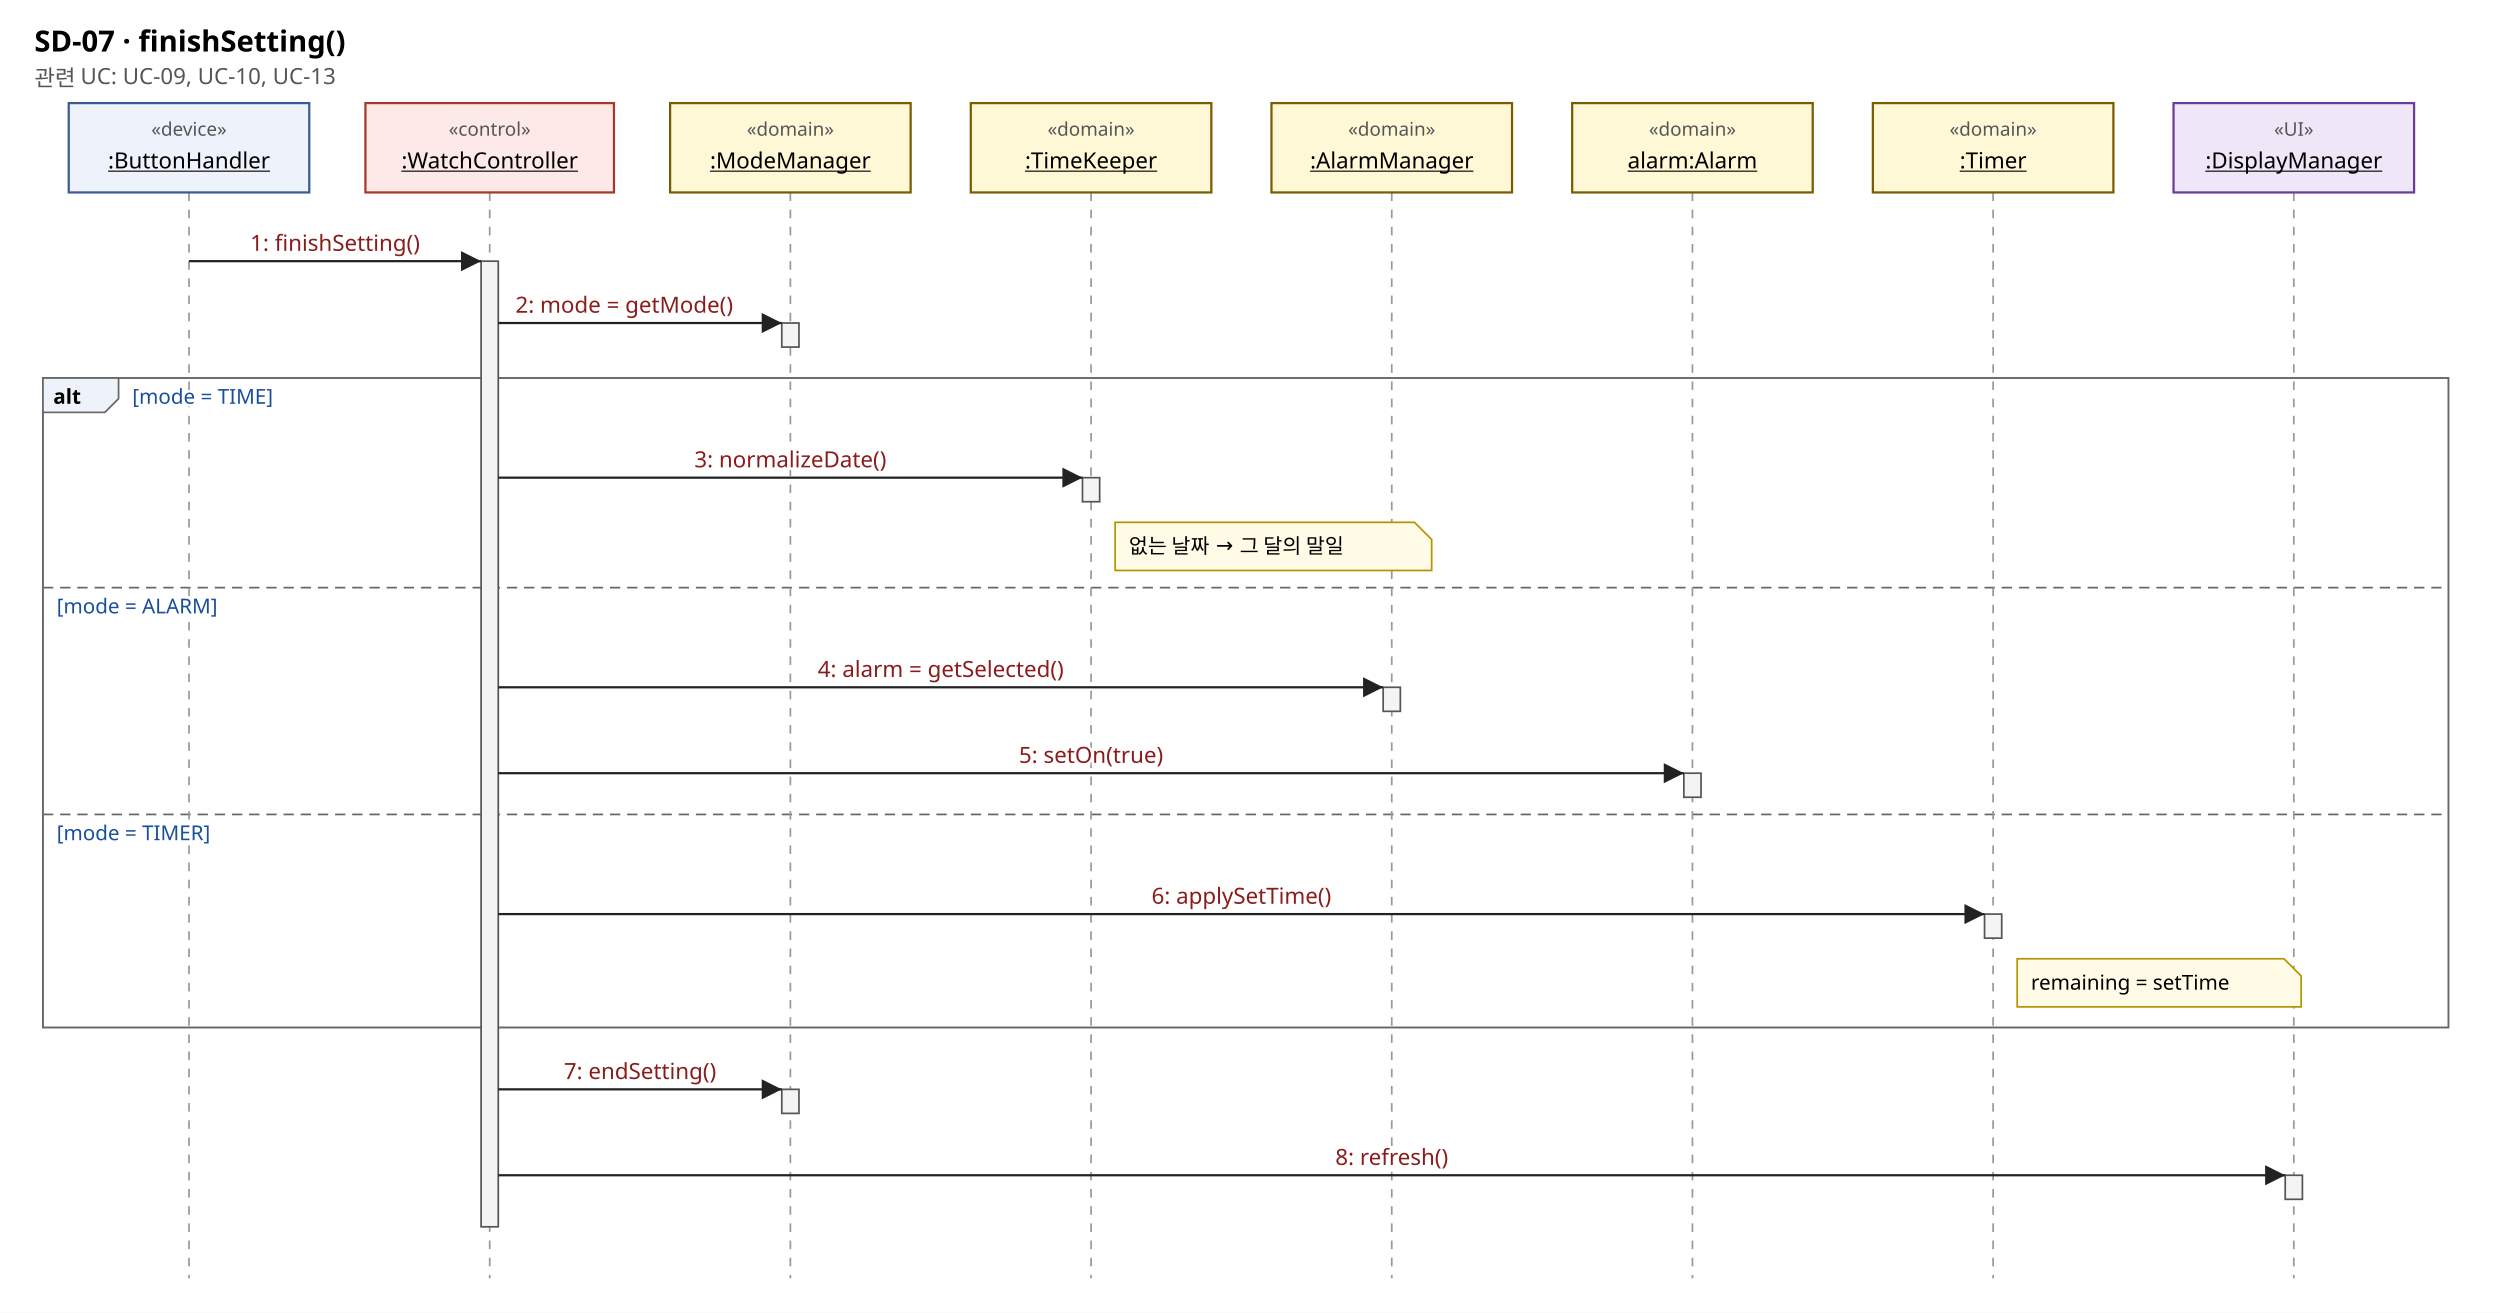
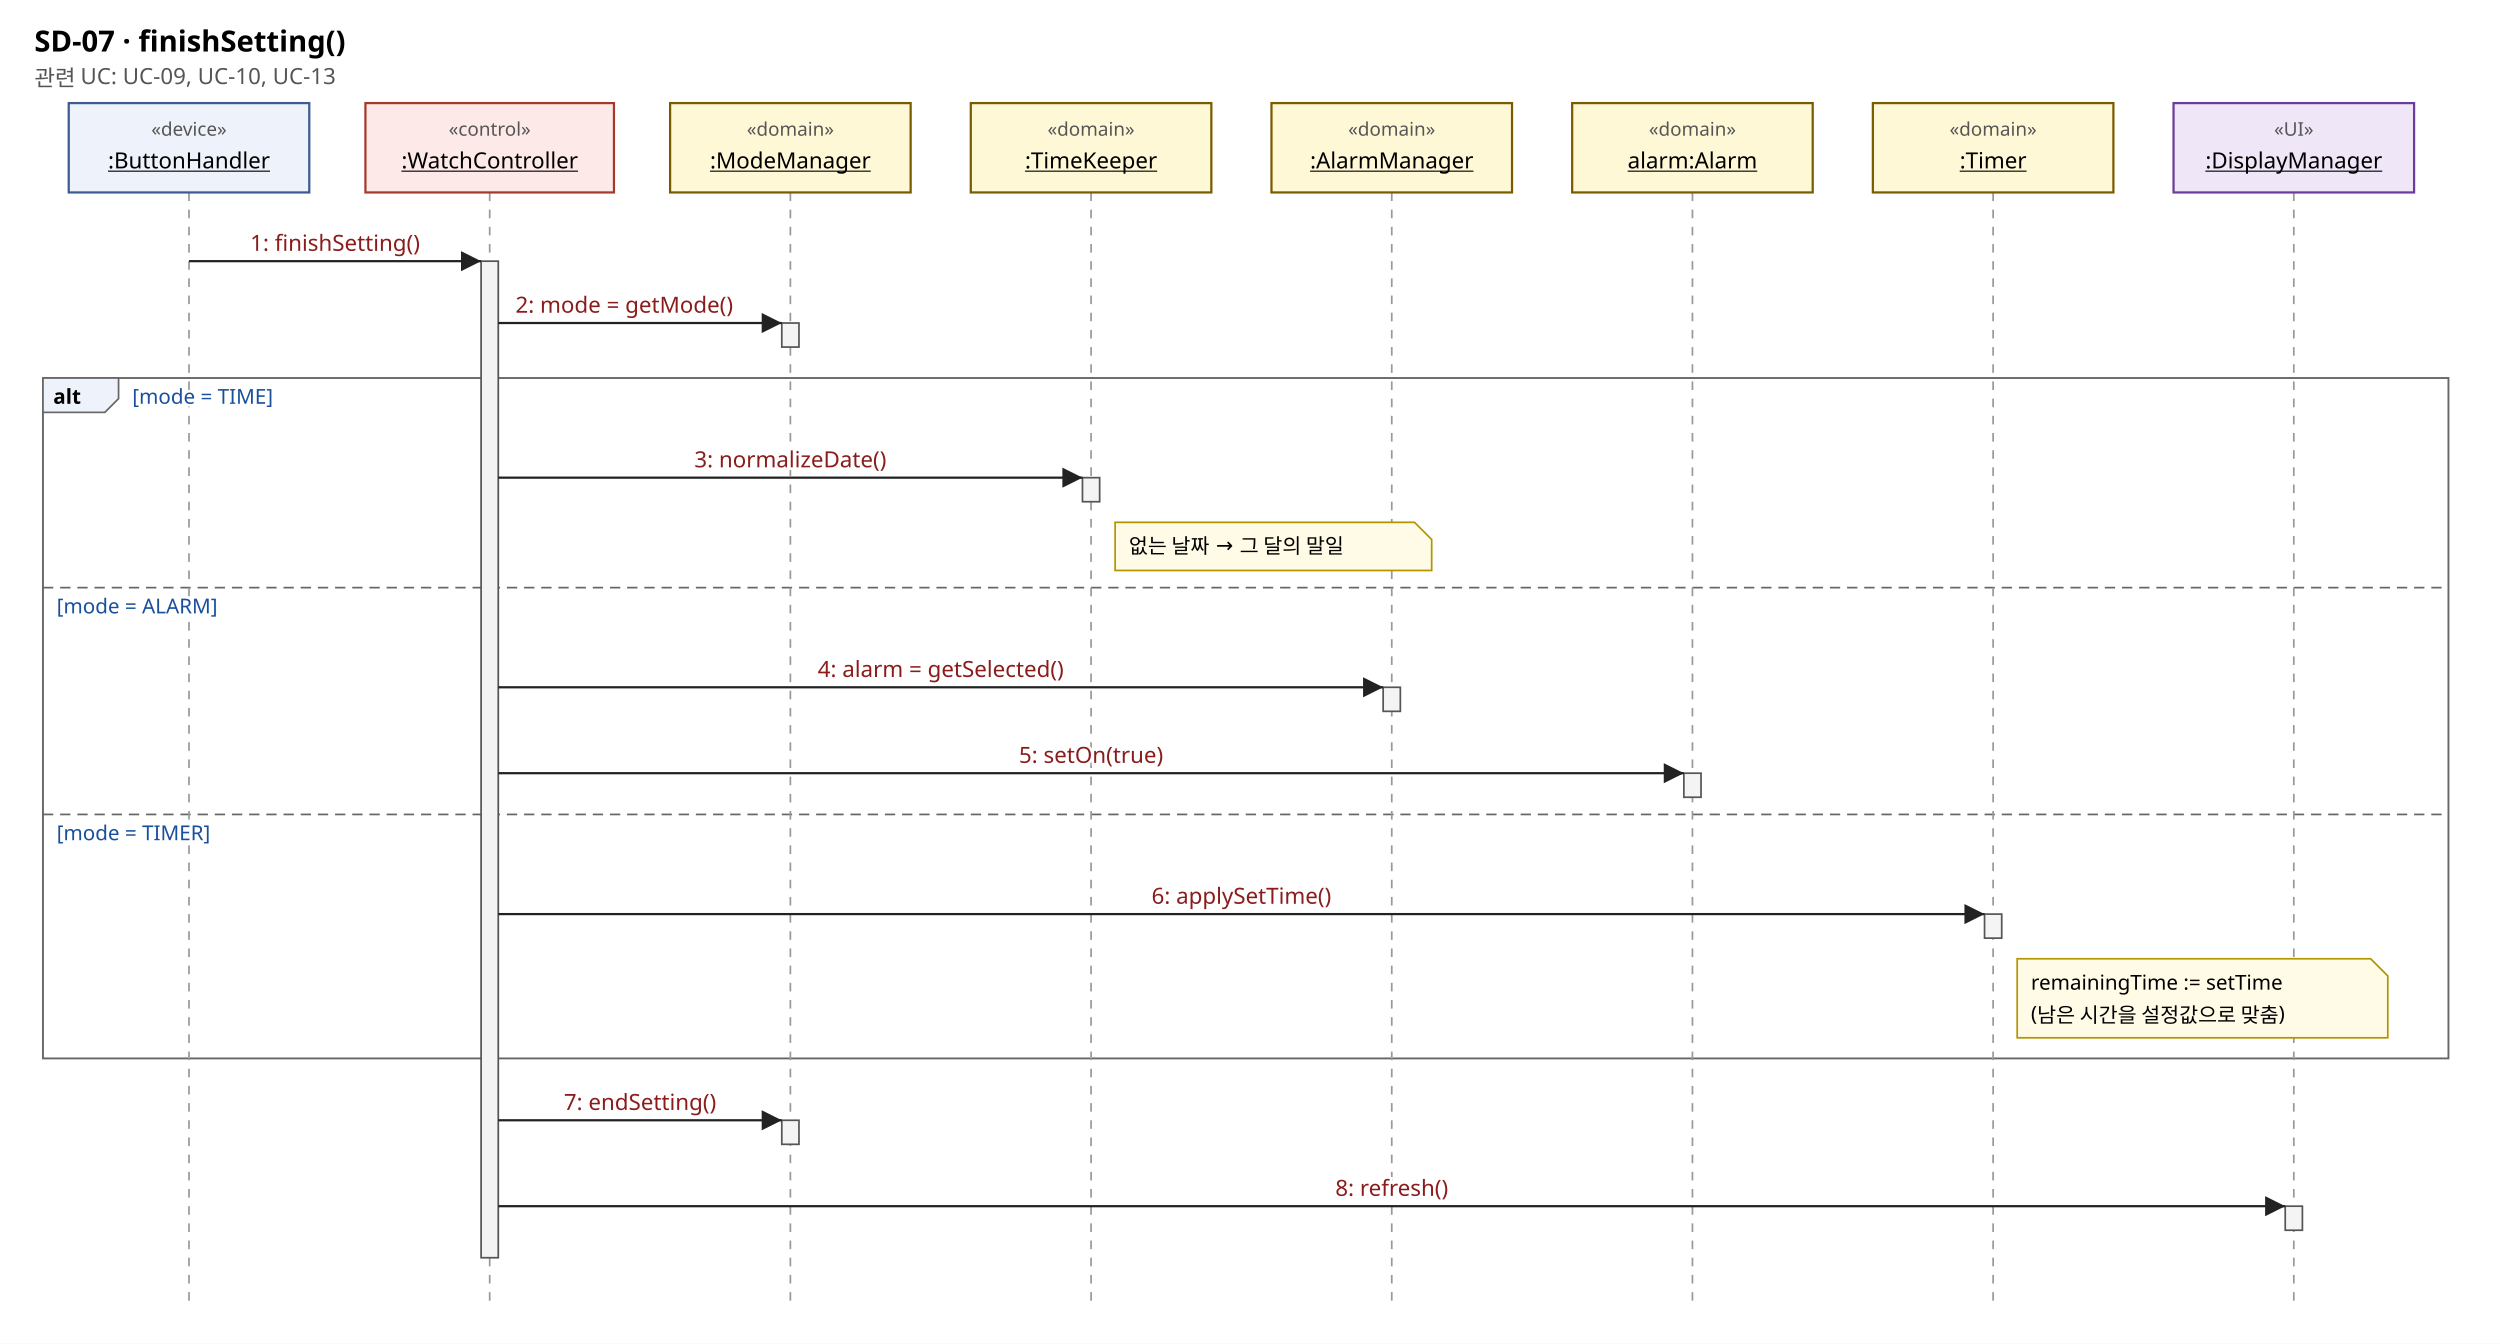
- <svg xmlns="http://www.w3.org/2000/svg" width="1455" height="764" viewBox="0 0 1455 764" font-family="Malgun Gothic, Apple SD Gothic Neo, Noto Sans KR, WenQuanYi Zen Hei, sans-serif">
+ <svg xmlns="http://www.w3.org/2000/svg" width="1455" height="782" viewBox="0 0 1455 782" font-family="Malgun Gothic, Apple SD Gothic Neo, Noto Sans KR, WenQuanYi Zen Hei, sans-serif">
  <defs>
    <marker id="f" viewBox="0 0 10 10" refX="10" refY="5" markerWidth="9" markerHeight="9" orient="auto">
      <path d="M0,0 L10,5 L0,10 z" fill="#222" />
    </marker>
  </defs>
-   <rect width="1455" height="764" fill="#fff" />
+   <rect width="1455" height="782" fill="#fff" />
  <text x="20" y="30" font-size="17" font-weight="bold">SD-07 · finishSetting()</text>
  <text x="20" y="50" font-size="13" fill="#555">관련 UC: UC-09, UC-10, UC-13</text>
-   <rect x="25" y="220" width="1400" height="378" fill="none" stroke="#666" stroke-width="1.1" />
+   <rect x="25" y="220" width="1400" height="396" fill="none" stroke="#666" stroke-width="1.1" />
  <path d="M25,220 h44 v12 l-8,8 h-36 z" fill="#eef2fa" stroke="#666" />
  <text x="31" y="235" font-size="12" font-weight="bold">alt</text>
  <line x1="25" y1="342" x2="1425" y2="342" stroke="#666" stroke-dasharray="6 4" />
  <line x1="25" y1="474" x2="1425" y2="474" stroke="#666" stroke-dasharray="6 4" />
-   <line x1="110" y1="112" x2="110" y2="744" stroke="#999" stroke-dasharray="5 5" />
+   <line x1="110" y1="112" x2="110" y2="762" stroke="#999" stroke-dasharray="5 5" />
  <rect x="40.0" y="60" width="140" height="52" fill="#eef2fa" stroke="#3b5b92" stroke-width="1.3" />
  <text x="110" y="79" text-anchor="middle" font-size="11" fill="#555">«device»</text>
  <text x="110" y="98" text-anchor="middle" font-size="13" text-decoration="underline">:ButtonHandler</text>
-   <line x1="285" y1="112" x2="285" y2="744" stroke="#999" stroke-dasharray="5 5" />
+   <line x1="285" y1="112" x2="285" y2="762" stroke="#999" stroke-dasharray="5 5" />
  <rect x="212.68" y="60" width="144.64" height="52" fill="#fde9e7" stroke="#a33a2c" stroke-width="1.3" />
  <text x="285" y="79" text-anchor="middle" font-size="11" fill="#555">«control»</text>
  <text x="285" y="98" text-anchor="middle" font-size="13" text-decoration="underline">:WatchController</text>
-   <line x1="460" y1="112" x2="460" y2="744" stroke="#999" stroke-dasharray="5 5" />
+   <line x1="460" y1="112" x2="460" y2="762" stroke="#999" stroke-dasharray="5 5" />
  <rect x="390.0" y="60" width="140" height="52" fill="#fff8d6" stroke="#7a5c00" stroke-width="1.3" />
  <text x="460" y="79" text-anchor="middle" font-size="11" fill="#555">«domain»</text>
  <text x="460" y="98" text-anchor="middle" font-size="13" text-decoration="underline">:ModeManager</text>
-   <line x1="635" y1="112" x2="635" y2="744" stroke="#999" stroke-dasharray="5 5" />
+   <line x1="635" y1="112" x2="635" y2="762" stroke="#999" stroke-dasharray="5 5" />
  <rect x="565.0" y="60" width="140" height="52" fill="#fff8d6" stroke="#7a5c00" stroke-width="1.3" />
  <text x="635" y="79" text-anchor="middle" font-size="11" fill="#555">«domain»</text>
  <text x="635" y="98" text-anchor="middle" font-size="13" text-decoration="underline">:TimeKeeper</text>
-   <line x1="810" y1="112" x2="810" y2="744" stroke="#999" stroke-dasharray="5 5" />
+   <line x1="810" y1="112" x2="810" y2="762" stroke="#999" stroke-dasharray="5 5" />
  <rect x="740.0" y="60" width="140" height="52" fill="#fff8d6" stroke="#7a5c00" stroke-width="1.3" />
  <text x="810" y="79" text-anchor="middle" font-size="11" fill="#555">«domain»</text>
  <text x="810" y="98" text-anchor="middle" font-size="13" text-decoration="underline">:AlarmManager</text>
-   <line x1="985" y1="112" x2="985" y2="744" stroke="#999" stroke-dasharray="5 5" />
+   <line x1="985" y1="112" x2="985" y2="762" stroke="#999" stroke-dasharray="5 5" />
  <rect x="915.0" y="60" width="140" height="52" fill="#fff8d6" stroke="#7a5c00" stroke-width="1.3" />
  <text x="985" y="79" text-anchor="middle" font-size="11" fill="#555">«domain»</text>
  <text x="985" y="98" text-anchor="middle" font-size="13" text-decoration="underline">alarm:Alarm</text>
-   <line x1="1160" y1="112" x2="1160" y2="744" stroke="#999" stroke-dasharray="5 5" />
+   <line x1="1160" y1="112" x2="1160" y2="762" stroke="#999" stroke-dasharray="5 5" />
  <rect x="1090.0" y="60" width="140" height="52" fill="#fff8d6" stroke="#7a5c00" stroke-width="1.3" />
  <text x="1160" y="79" text-anchor="middle" font-size="11" fill="#555">«domain»</text>
  <text x="1160" y="98" text-anchor="middle" font-size="13" text-decoration="underline">:Timer</text>
-   <line x1="1335" y1="112" x2="1335" y2="744" stroke="#999" stroke-dasharray="5 5" />
+   <line x1="1335" y1="112" x2="1335" y2="762" stroke="#999" stroke-dasharray="5 5" />
  <rect x="1265.0" y="60" width="140" height="52" fill="#efe7f7" stroke="#6a3d9a" stroke-width="1.3" />
  <text x="1335" y="79" text-anchor="middle" font-size="11" fill="#555">«UI»</text>
  <text x="1335" y="98" text-anchor="middle" font-size="13" text-decoration="underline">:DisplayManager</text>
  <rect x="455" y="188" width="10" height="14" fill="#f4f4f4" stroke="#555" />
  <rect x="630" y="278" width="10" height="14" fill="#f4f4f4" stroke="#555" />
  <rect x="805" y="400" width="10" height="14" fill="#f4f4f4" stroke="#555" />
  <rect x="980" y="450" width="10" height="14" fill="#f4f4f4" stroke="#555" />
  <rect x="1155" y="532" width="10" height="14" fill="#f4f4f4" stroke="#555" />
-   <rect x="455" y="634" width="10" height="14" fill="#f4f4f4" stroke="#555" />
-   <rect x="1330" y="684" width="10" height="14" fill="#f4f4f4" stroke="#555" />
-   <rect x="280" y="152" width="10" height="562" fill="#f4f4f4" stroke="#555" />
+   <rect x="455" y="652" width="10" height="14" fill="#f4f4f4" stroke="#555" />
+   <rect x="1330" y="702" width="10" height="14" fill="#f4f4f4" stroke="#555" />
+   <rect x="280" y="152" width="10" height="580" fill="#f4f4f4" stroke="#555" />
  <line x1="110" y1="152" x2="280" y2="152" stroke="#222" stroke-width="1.3" marker-end="url(#f)" />
  <text x="195.0" y="146" text-anchor="middle" font-size="13" fill="#8a1c1c" stroke="#fff" stroke-width="3" paint-order="stroke">1: finishSetting()</text>
  <line x1="290" y1="188" x2="455" y2="188" stroke="#222" stroke-width="1.3" marker-end="url(#f)" />
  <text x="300" y="182" font-size="13" fill="#8a1c1c" stroke="#fff" stroke-width="3" paint-order="stroke">2: mode = getMode()</text>
  <line x1="290" y1="278" x2="630" y2="278" stroke="#222" stroke-width="1.3" marker-end="url(#f)" />
  <text x="460.0" y="272" text-anchor="middle" font-size="13" fill="#8a1c1c" stroke="#fff" stroke-width="3" paint-order="stroke">3: normalizeDate()</text>
  <path d="M649,304 h174.24 l10,10 v18 h-184.24 z" fill="#fffbe6" stroke="#b39500" />
  <text x="657" y="322" font-size="12">없는 날짜 → 그 달의 말일</text>
  <line x1="290" y1="400" x2="805" y2="400" stroke="#222" stroke-width="1.3" marker-end="url(#f)" />
  <text x="547.5" y="394" text-anchor="middle" font-size="13" fill="#8a1c1c" stroke="#fff" stroke-width="3" paint-order="stroke">4: alarm = getSelected()</text>
  <line x1="290" y1="450" x2="980" y2="450" stroke="#222" stroke-width="1.3" marker-end="url(#f)" />
  <text x="635.0" y="444" text-anchor="middle" font-size="13" fill="#8a1c1c" stroke="#fff" stroke-width="3" paint-order="stroke">5: setOn(true)</text>
  <line x1="290" y1="532" x2="1155" y2="532" stroke="#222" stroke-width="1.3" marker-end="url(#f)" />
  <text x="722.5" y="526" text-anchor="middle" font-size="13" fill="#8a1c1c" stroke="#fff" stroke-width="3" paint-order="stroke">6: applySetTime()</text>
-   <path d="M1174,558 h155.26 l10,10 v18 h-165.26 z" fill="#fffbe6" stroke="#b39500" />
-   <text x="1182" y="576" font-size="12">remaining = setTime</text>
-   <line x1="290" y1="634" x2="455" y2="634" stroke="#222" stroke-width="1.3" marker-end="url(#f)" />
-   <text x="372.5" y="628" text-anchor="middle" font-size="13" fill="#8a1c1c" stroke="#fff" stroke-width="3" paint-order="stroke">7: endSetting()</text>
-   <line x1="290" y1="684" x2="1330" y2="684" stroke="#222" stroke-width="1.3" marker-end="url(#f)" />
-   <text x="810.0" y="678" text-anchor="middle" font-size="13" fill="#8a1c1c" stroke="#fff" stroke-width="3" paint-order="stroke">8: refresh()</text>
+   <path d="M1174,558 h205.7 l10,10 v36 h-215.7 z" fill="#fffbe6" stroke="#b39500" />
+   <text x="1182" y="576" font-size="12">remainingTime := setTime</text>
+   <text x="1182" y="594" font-size="12">(남은 시간을 설정값으로 맞춤)</text>
+   <line x1="290" y1="652" x2="455" y2="652" stroke="#222" stroke-width="1.3" marker-end="url(#f)" />
+   <text x="372.5" y="646" text-anchor="middle" font-size="13" fill="#8a1c1c" stroke="#fff" stroke-width="3" paint-order="stroke">7: endSetting()</text>
+   <line x1="290" y1="702" x2="1330" y2="702" stroke="#222" stroke-width="1.3" marker-end="url(#f)" />
+   <text x="810.0" y="696" text-anchor="middle" font-size="13" fill="#8a1c1c" stroke="#fff" stroke-width="3" paint-order="stroke">8: refresh()</text>
  <text x="77" y="235" font-size="12" fill="#1a4f9c" stroke="#fff" stroke-width="3" paint-order="stroke">[mode = TIME]</text>
  <text x="33" y="357" font-size="12" fill="#1a4f9c" stroke="#fff" stroke-width="3" paint-order="stroke">[mode = ALARM]</text>
  <text x="33" y="489" font-size="12" fill="#1a4f9c" stroke="#fff" stroke-width="3" paint-order="stroke">[mode = TIMER]</text>
</svg>
